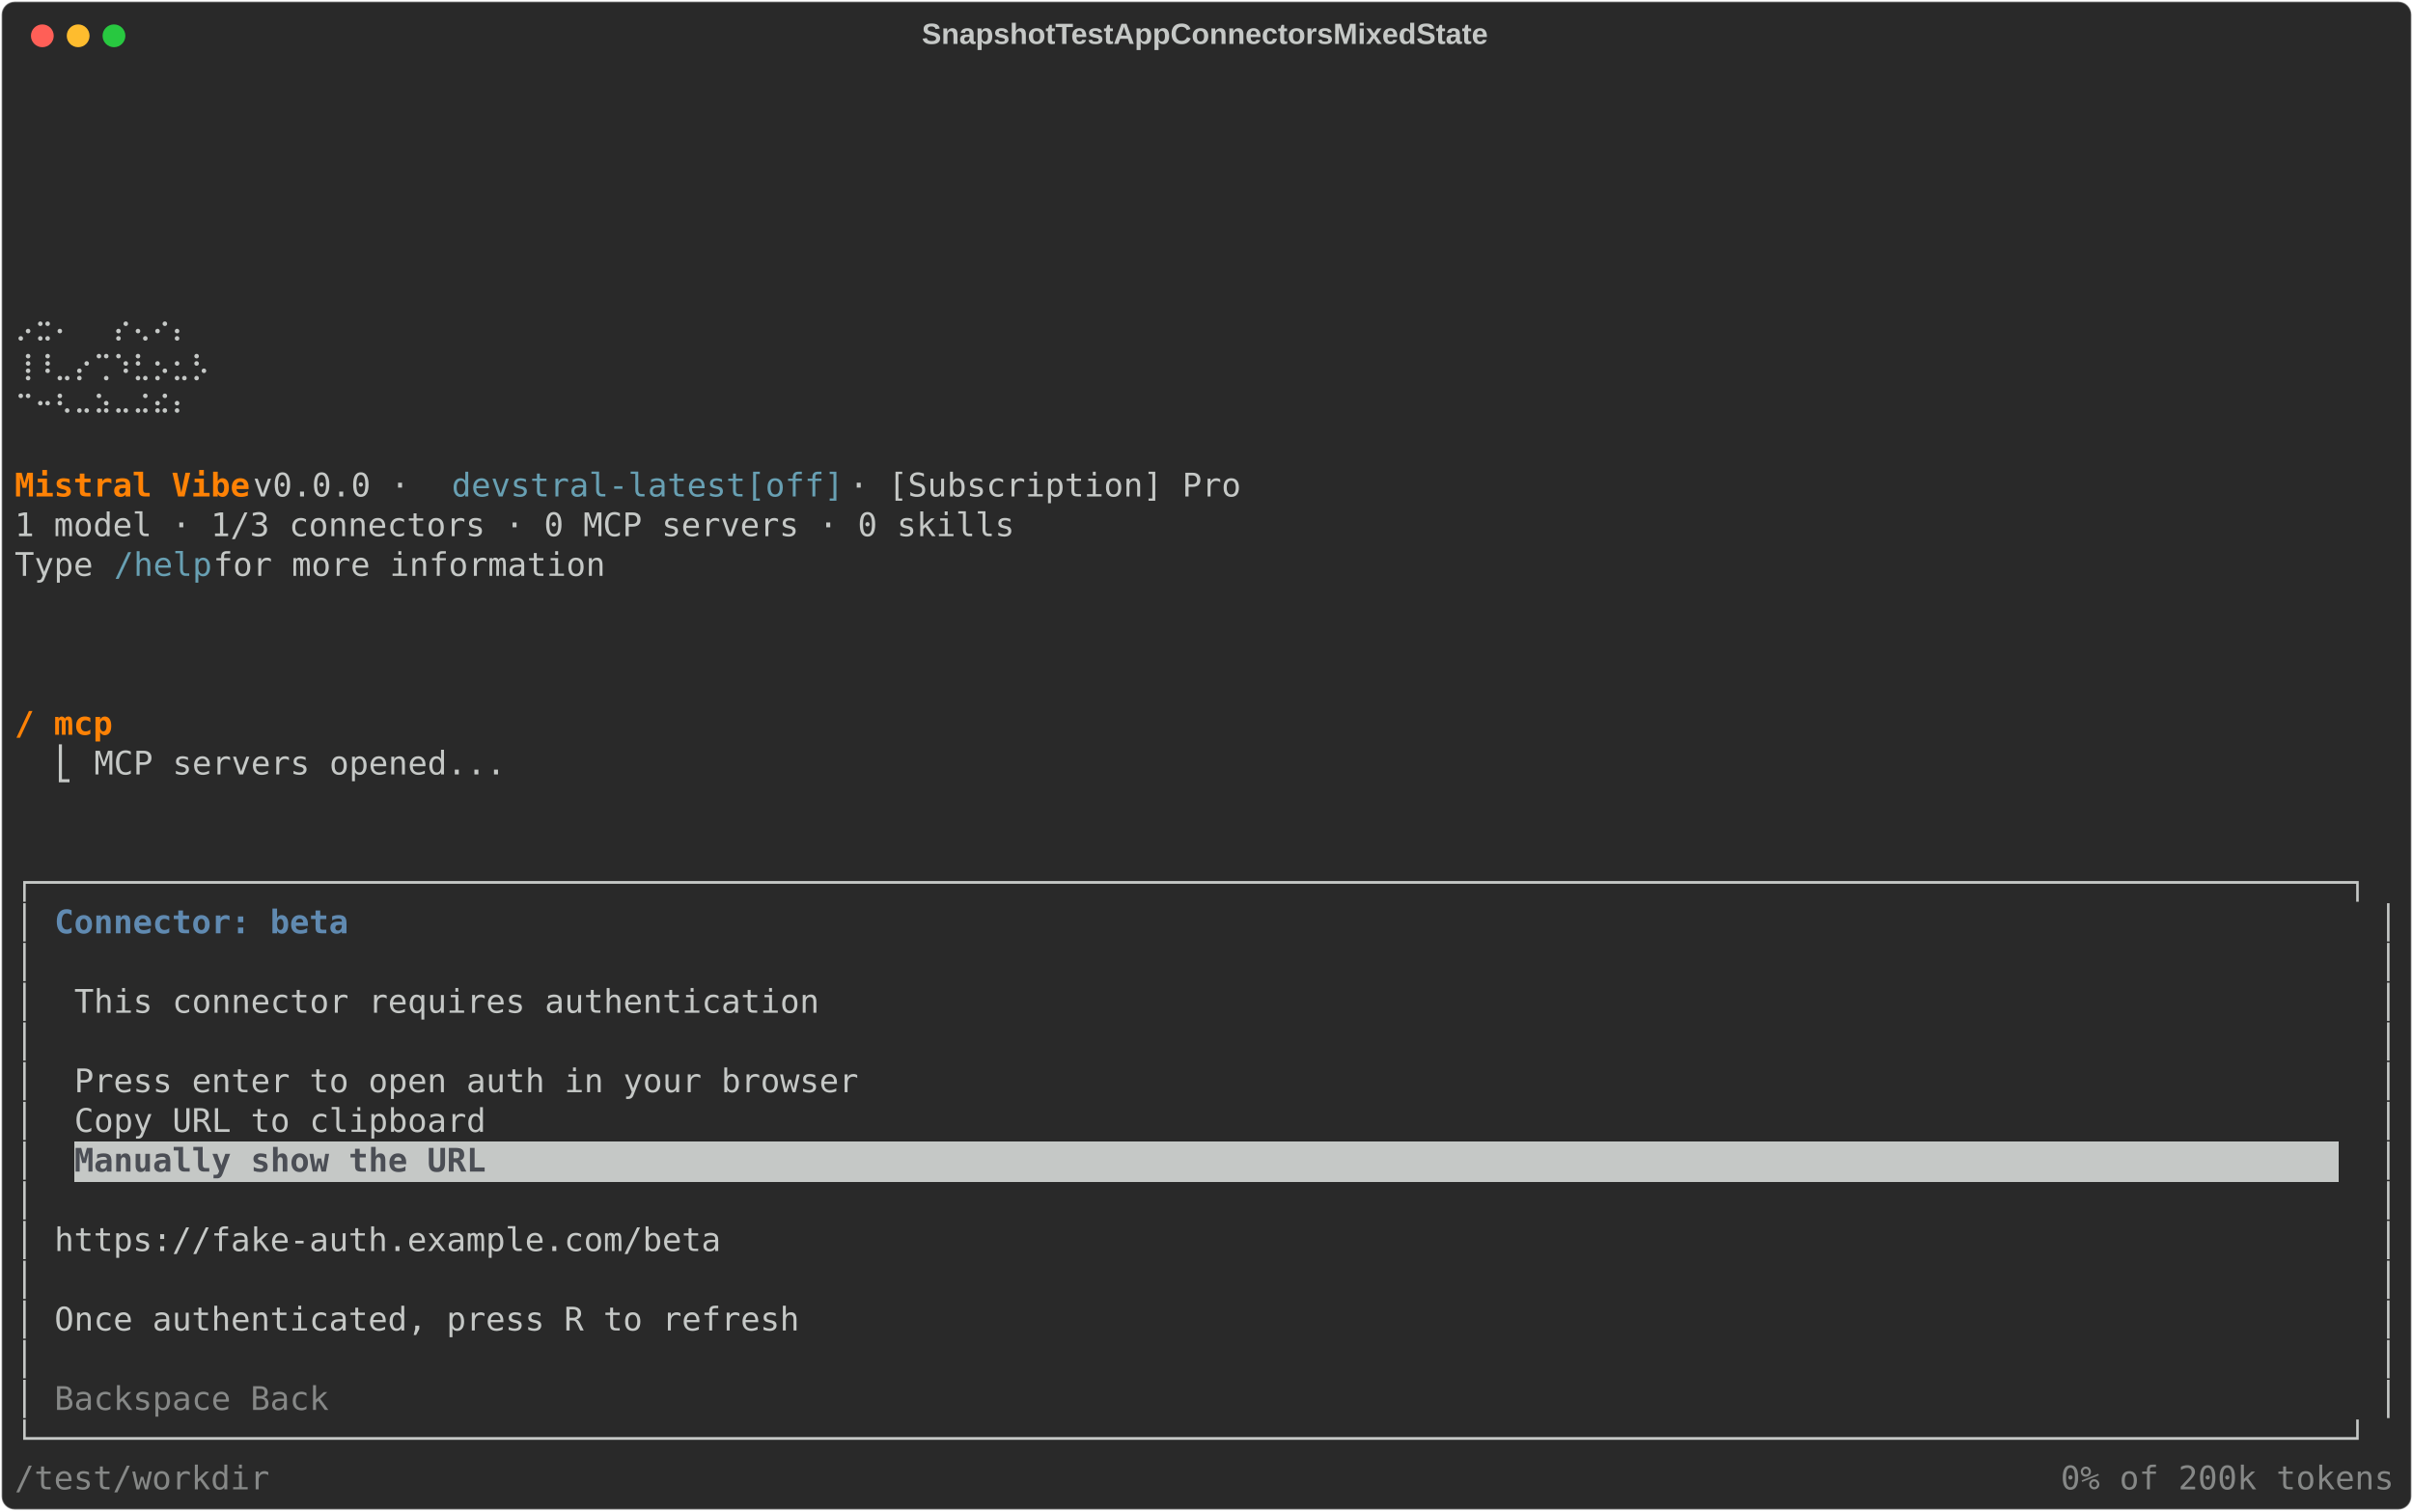
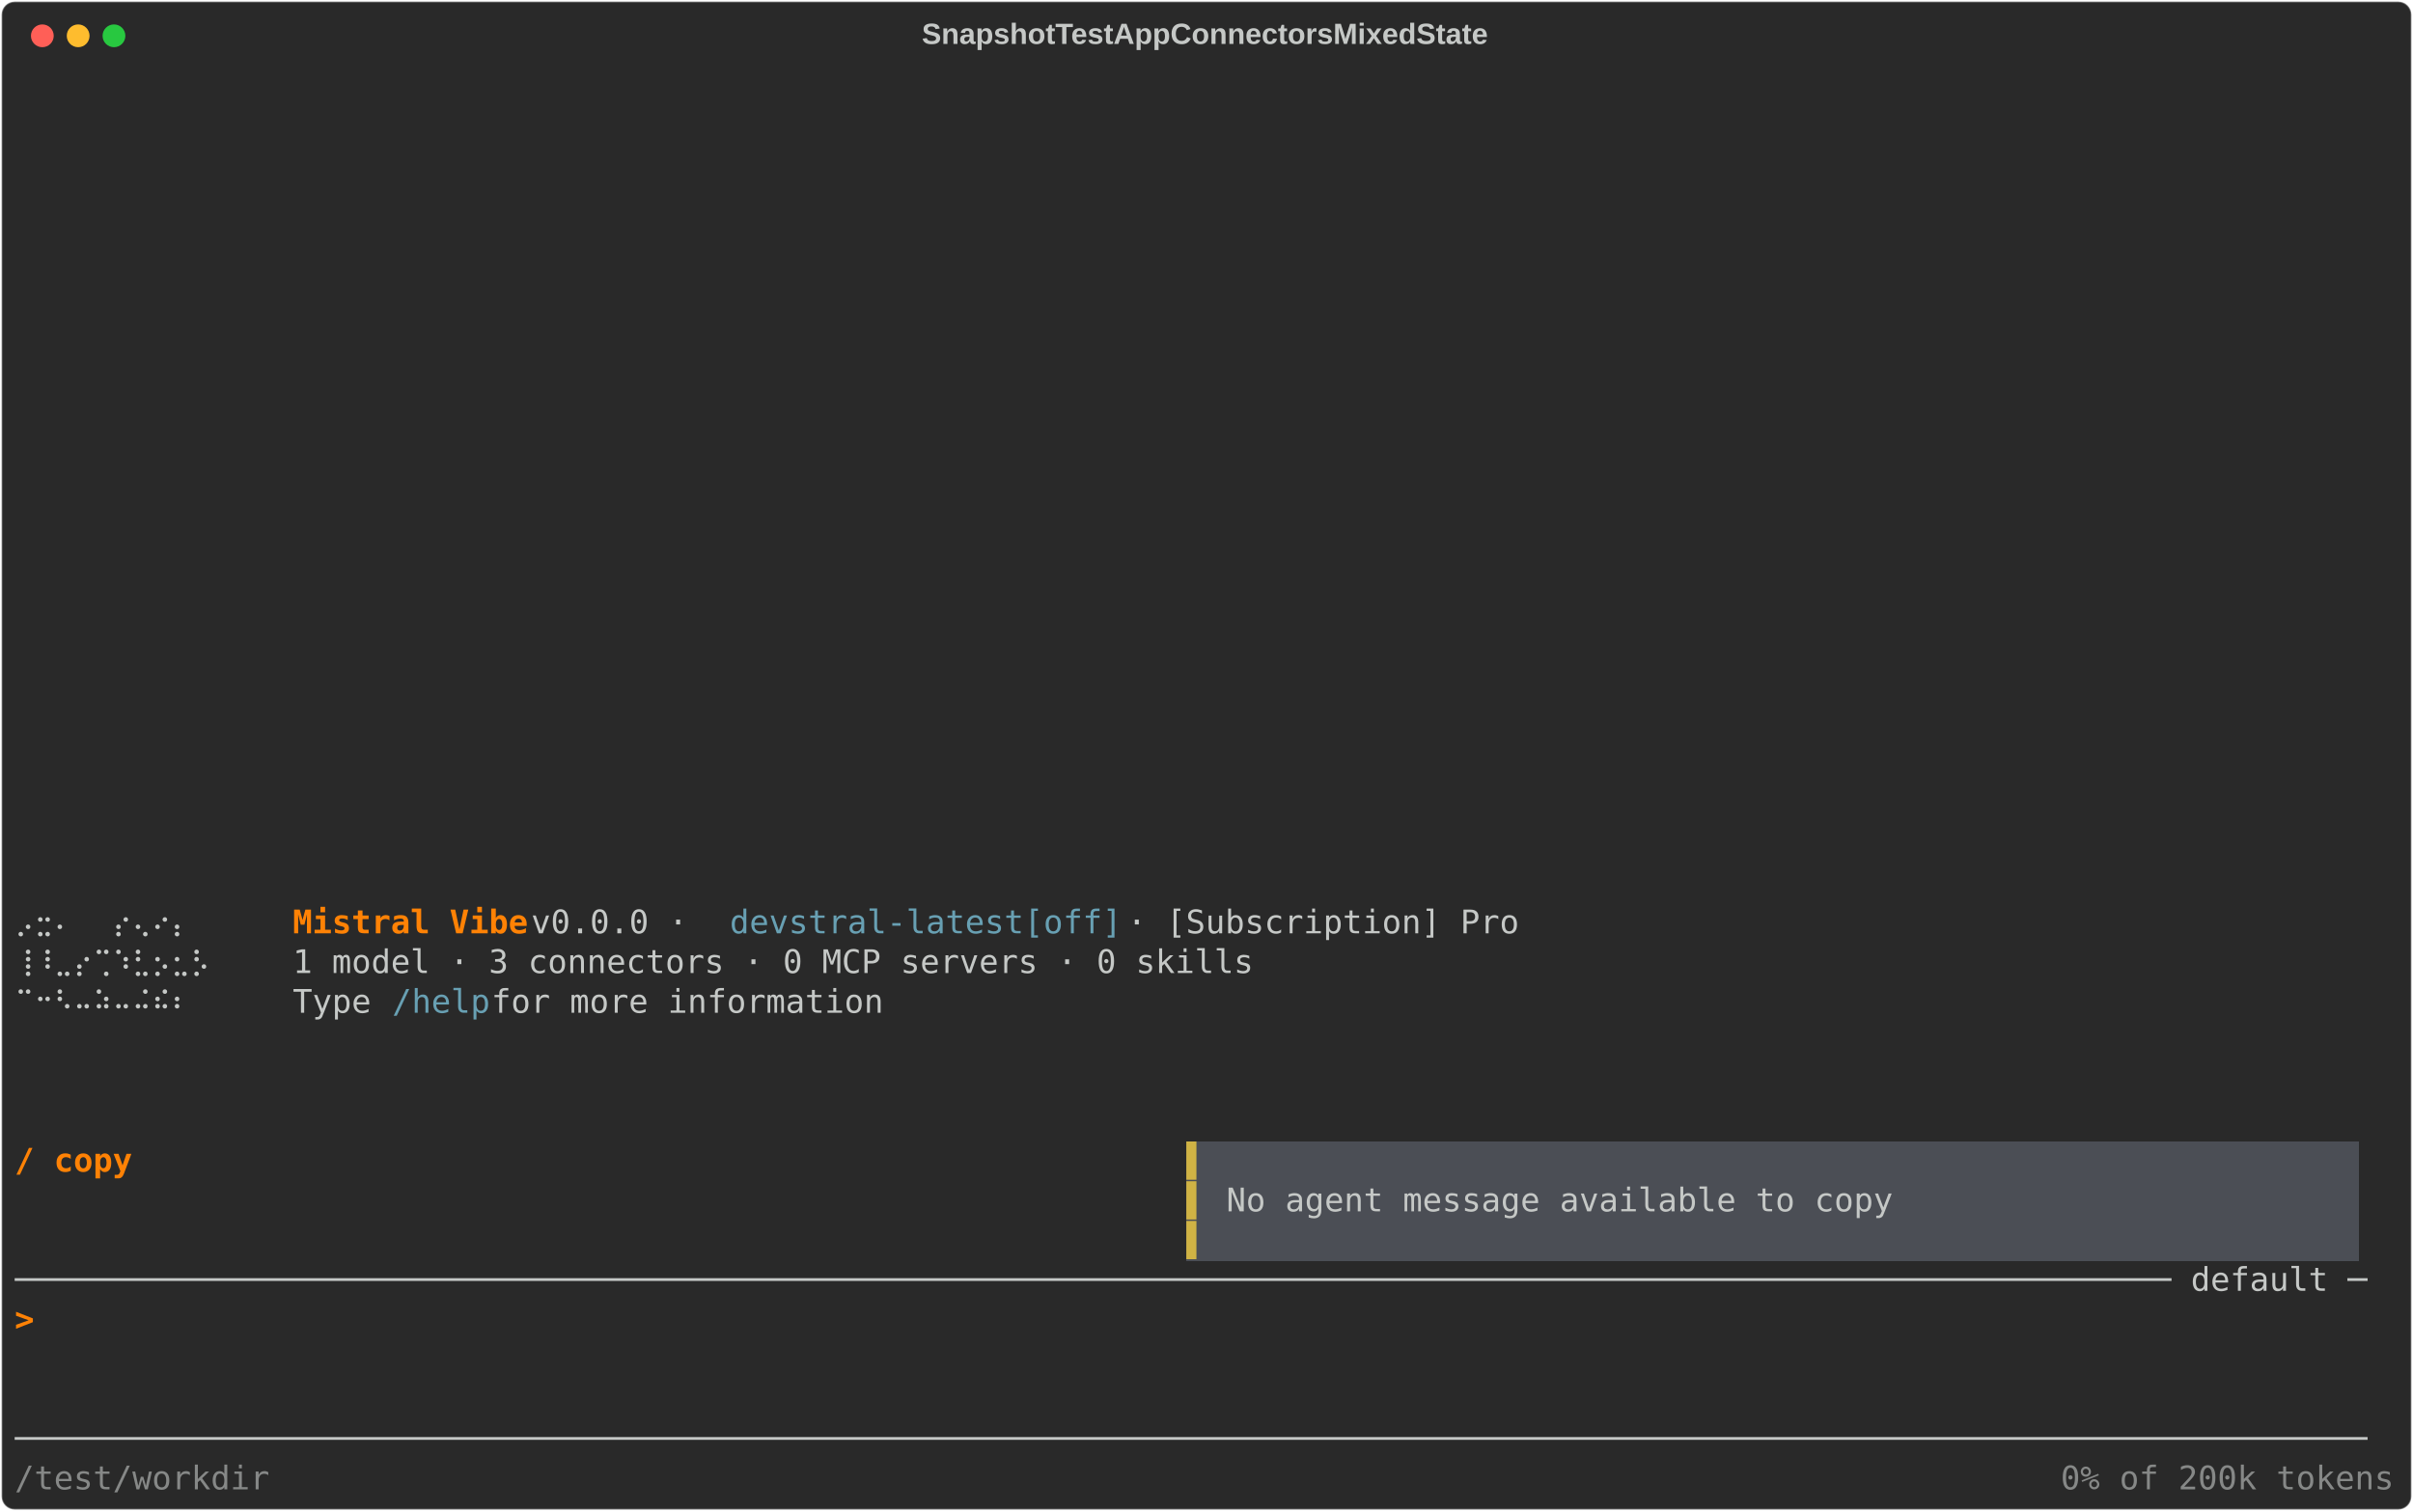
<svg xmlns="http://www.w3.org/2000/svg" class="rich-terminal" viewBox="0 0 1482 928.4">
  <style>

    @font-face {
        font-family: "Fira Code";
        src: local("FiraCode-Regular"),
                url("https://cdnjs.cloudflare.com/ajax/libs/firacode/6.2.0/woff2/FiraCode-Regular.woff2") format("woff2"),
                url("https://cdnjs.cloudflare.com/ajax/libs/firacode/6.2.0/woff/FiraCode-Regular.woff") format("woff");
        font-style: normal;
        font-weight: 400;
    }
    @font-face {
        font-family: "Fira Code";
        src: local("FiraCode-Bold"),
                url("https://cdnjs.cloudflare.com/ajax/libs/firacode/6.2.0/woff2/FiraCode-Bold.woff2") format("woff2"),
                url("https://cdnjs.cloudflare.com/ajax/libs/firacode/6.2.0/woff/FiraCode-Bold.woff") format("woff");
        font-style: bold;
        font-weight: 700;
    }

    .terminal-matrix {
        font-family: Fira Code, monospace;
        font-size: 20px;
        line-height: 24.4px;
        font-variant-east-asian: full-width;
    }

    .terminal-title {
        font-size: 18px;
        font-weight: bold;
        font-family: arial;
    }

    .terminal-r1 { fill: #c5c8c6 }
.terminal-r2 { fill: #ff8205;font-weight: bold }
.terminal-r3 { fill: #68a0b3 }
- .terminal-r4 { fill: #608ab1;font-weight: bold }
- .terminal-r5 { fill: #4b4e55;font-weight: bold }
- .terminal-r6 { fill: #868887 }
+ .terminal-r4 { fill: #d0b344 }
+ .terminal-r5 { fill: #868887 }
    </style>
  <defs>
    <clipPath id="terminal-clip-terminal">
      <rect x="0" y="0" width="1463.0" height="877.4" />
    </clipPath>
    <clipPath id="terminal-line-0">
      <rect x="0" y="1.5" width="1464" height="24.65" />
    </clipPath>
    <clipPath id="terminal-line-1">
      <rect x="0" y="25.9" width="1464" height="24.65" />
    </clipPath>
    <clipPath id="terminal-line-2">
      <rect x="0" y="50.3" width="1464" height="24.65" />
    </clipPath>
    <clipPath id="terminal-line-3">
      <rect x="0" y="74.7" width="1464" height="24.65" />
    </clipPath>
    <clipPath id="terminal-line-4">
      <rect x="0" y="99.1" width="1464" height="24.65" />
    </clipPath>
    <clipPath id="terminal-line-5">
      <rect x="0" y="123.5" width="1464" height="24.65" />
    </clipPath>
    <clipPath id="terminal-line-6">
      <rect x="0" y="147.9" width="1464" height="24.65" />
    </clipPath>
    <clipPath id="terminal-line-7">
      <rect x="0" y="172.3" width="1464" height="24.65" />
    </clipPath>
    <clipPath id="terminal-line-8">
      <rect x="0" y="196.7" width="1464" height="24.65" />
    </clipPath>
    <clipPath id="terminal-line-9">
      <rect x="0" y="221.1" width="1464" height="24.65" />
    </clipPath>
    <clipPath id="terminal-line-10">
      <rect x="0" y="245.5" width="1464" height="24.65" />
    </clipPath>
    <clipPath id="terminal-line-11">
      <rect x="0" y="269.9" width="1464" height="24.65" />
    </clipPath>
    <clipPath id="terminal-line-12">
      <rect x="0" y="294.3" width="1464" height="24.65" />
    </clipPath>
    <clipPath id="terminal-line-13">
      <rect x="0" y="318.7" width="1464" height="24.65" />
    </clipPath>
    <clipPath id="terminal-line-14">
      <rect x="0" y="343.1" width="1464" height="24.65" />
    </clipPath>
    <clipPath id="terminal-line-15">
      <rect x="0" y="367.5" width="1464" height="24.65" />
    </clipPath>
    <clipPath id="terminal-line-16">
      <rect x="0" y="391.9" width="1464" height="24.65" />
    </clipPath>
    <clipPath id="terminal-line-17">
      <rect x="0" y="416.3" width="1464" height="24.65" />
    </clipPath>
    <clipPath id="terminal-line-18">
      <rect x="0" y="440.7" width="1464" height="24.65" />
    </clipPath>
    <clipPath id="terminal-line-19">
      <rect x="0" y="465.1" width="1464" height="24.65" />
    </clipPath>
    <clipPath id="terminal-line-20">
      <rect x="0" y="489.5" width="1464" height="24.65" />
    </clipPath>
    <clipPath id="terminal-line-21">
      <rect x="0" y="513.9" width="1464" height="24.65" />
    </clipPath>
    <clipPath id="terminal-line-22">
      <rect x="0" y="538.3" width="1464" height="24.65" />
    </clipPath>
    <clipPath id="terminal-line-23">
      <rect x="0" y="562.7" width="1464" height="24.65" />
    </clipPath>
    <clipPath id="terminal-line-24">
      <rect x="0" y="587.1" width="1464" height="24.65" />
    </clipPath>
    <clipPath id="terminal-line-25">
      <rect x="0" y="611.5" width="1464" height="24.65" />
    </clipPath>
    <clipPath id="terminal-line-26">
      <rect x="0" y="635.9" width="1464" height="24.65" />
    </clipPath>
    <clipPath id="terminal-line-27">
      <rect x="0" y="660.3" width="1464" height="24.65" />
    </clipPath>
    <clipPath id="terminal-line-28">
      <rect x="0" y="684.7" width="1464" height="24.65" />
    </clipPath>
    <clipPath id="terminal-line-29">
      <rect x="0" y="709.1" width="1464" height="24.65" />
    </clipPath>
    <clipPath id="terminal-line-30">
      <rect x="0" y="733.5" width="1464" height="24.65" />
    </clipPath>
    <clipPath id="terminal-line-31">
      <rect x="0" y="757.9" width="1464" height="24.65" />
    </clipPath>
    <clipPath id="terminal-line-32">
      <rect x="0" y="782.3" width="1464" height="24.65" />
    </clipPath>
    <clipPath id="terminal-line-33">
      <rect x="0" y="806.7" width="1464" height="24.65" />
    </clipPath>
    <clipPath id="terminal-line-34">
      <rect x="0" y="831.1" width="1464" height="24.65" />
    </clipPath>
  </defs>
  <rect fill="#292929" stroke="rgba(255,255,255,0.35)" stroke-width="1" x="1" y="1" width="1480" height="926.4" rx="8" />
  <text class="terminal-title" fill="#c5c8c6" text-anchor="middle" x="740" y="27">SnapshotTestAppConnectorsMixedState</text>
  <g transform="translate(26,22)">
    <circle cx="0" cy="0" r="7" fill="#ff5f57" />
    <circle cx="22" cy="0" r="7" fill="#febc2e" />
    <circle cx="44" cy="0" r="7" fill="#28c840" />
  </g>
  <g transform="translate(9, 41)" clip-path="url(#terminal-clip-terminal)">
-     <rect fill="#c5c8c6" x="36.6" y="660.3" width="280.6" height="24.65" shape-rendering="crispEdges" />
-     <rect fill="#c5c8c6" x="317.2" y="660.3" width="1110.2" height="24.65" shape-rendering="crispEdges" />
+     <rect fill="#4b4e55" x="719.8" y="660.3" width="12.2" height="24.65" shape-rendering="crispEdges" />
+     <rect fill="#4b4e55" x="732" y="660.3" width="707.6" height="24.65" shape-rendering="crispEdges" />
+     <rect fill="#4b4e55" x="719.8" y="684.7" width="12.2" height="24.65" shape-rendering="crispEdges" />
+     <rect fill="#4b4e55" x="732" y="684.7" width="12.2" height="24.65" shape-rendering="crispEdges" />
+     <rect fill="#4b4e55" x="744.2" y="684.7" width="414.8" height="24.65" shape-rendering="crispEdges" />
+     <rect fill="#4b4e55" x="1159" y="684.7" width="280.6" height="24.65" shape-rendering="crispEdges" />
+     <rect fill="#4b4e55" x="719.8" y="709.1" width="12.2" height="24.65" shape-rendering="crispEdges" />
+     <rect fill="#4b4e55" x="732" y="709.1" width="707.6" height="24.65" shape-rendering="crispEdges" />
    <g class="terminal-matrix">
      <text class="terminal-r1" x="1464" y="20" textLength="12.2" clip-path="url(#terminal-line-0)">
</text>
      <text class="terminal-r1" x="1464" y="44.4" textLength="12.2" clip-path="url(#terminal-line-1)">
</text>
      <text class="terminal-r1" x="1464" y="68.8" textLength="12.2" clip-path="url(#terminal-line-2)">
</text>
      <text class="terminal-r1" x="1464" y="93.2" textLength="12.2" clip-path="url(#terminal-line-3)">
</text>
      <text class="terminal-r1" x="1464" y="117.6" textLength="12.2" clip-path="url(#terminal-line-4)">
</text>
      <text class="terminal-r1" x="1464" y="142" textLength="12.2" clip-path="url(#terminal-line-5)">
</text>
-       <text class="terminal-r1" x="0" y="166.4" textLength="134.2" clip-path="url(#terminal-line-6)">  ⡠⣒⠄  ⡔⢄⠔⡄</text>
      <text class="terminal-r1" x="1464" y="166.4" textLength="12.2" clip-path="url(#terminal-line-6)">
</text>
-       <text class="terminal-r1" x="0" y="190.8" textLength="134.2" clip-path="url(#terminal-line-7)"> ⢸⠸⣀⡔⢉⠱⣃⡢⣂⡣</text>
      <text class="terminal-r1" x="1464" y="190.8" textLength="12.2" clip-path="url(#terminal-line-7)">
</text>
-       <text class="terminal-r1" x="0" y="215.2" textLength="134.2" clip-path="url(#terminal-line-8)">  ⠉⠒⠣⠤⠵⠤⠬⠮⠆</text>
      <text class="terminal-r1" x="1464" y="215.2" textLength="12.2" clip-path="url(#terminal-line-8)">
</text>
      <text class="terminal-r1" x="1464" y="239.6" textLength="12.2" clip-path="url(#terminal-line-9)">
</text>
-       <text class="terminal-r2" x="0" y="264" textLength="146.4" clip-path="url(#terminal-line-10)">Mistral Vibe</text>
-       <text class="terminal-r1" x="146.4" y="264" textLength="122" clip-path="url(#terminal-line-10)"> v0.0.0 · </text>
-       <text class="terminal-r3" x="268.4" y="264" textLength="244" clip-path="url(#terminal-line-10)">devstral-latest[off]</text>
-       <text class="terminal-r1" x="512.4" y="264" textLength="256.2" clip-path="url(#terminal-line-10)"> · [Subscription] Pro</text>
      <text class="terminal-r1" x="1464" y="264" textLength="12.2" clip-path="url(#terminal-line-10)">
</text>
-       <text class="terminal-r1" x="0" y="288.4" textLength="622.2" clip-path="url(#terminal-line-11)">1 model · 1/3 connectors · 0 MCP servers · 0 skills</text>
      <text class="terminal-r1" x="1464" y="288.4" textLength="12.2" clip-path="url(#terminal-line-11)">
</text>
-       <text class="terminal-r1" x="0" y="312.8" textLength="61" clip-path="url(#terminal-line-12)">Type </text>
-       <text class="terminal-r3" x="61" y="312.8" textLength="61" clip-path="url(#terminal-line-12)">/help</text>
-       <text class="terminal-r1" x="122" y="312.8" textLength="256.2" clip-path="url(#terminal-line-12)"> for more information</text>
      <text class="terminal-r1" x="1464" y="312.8" textLength="12.2" clip-path="url(#terminal-line-12)">
</text>
      <text class="terminal-r1" x="1464" y="337.2" textLength="12.2" clip-path="url(#terminal-line-13)">
</text>
      <text class="terminal-r1" x="1464" y="361.6" textLength="12.2" clip-path="url(#terminal-line-14)">
</text>
      <text class="terminal-r1" x="1464" y="386" textLength="12.2" clip-path="url(#terminal-line-15)">
</text>
-       <text class="terminal-r2" x="0" y="410.4" textLength="61" clip-path="url(#terminal-line-16)">/ mcp</text>
      <text class="terminal-r1" x="1464" y="410.4" textLength="12.2" clip-path="url(#terminal-line-16)">
</text>
-       <text class="terminal-r1" x="24.4" y="434.8" textLength="12.2" clip-path="url(#terminal-line-17)">⎣</text>
-       <text class="terminal-r1" x="48.8" y="434.8" textLength="256.2" clip-path="url(#terminal-line-17)">MCP servers opened...</text>
      <text class="terminal-r1" x="1464" y="434.8" textLength="12.2" clip-path="url(#terminal-line-17)">
</text>
      <text class="terminal-r1" x="1464" y="459.2" textLength="12.2" clip-path="url(#terminal-line-18)">
</text>
      <text class="terminal-r1" x="1464" y="483.6" textLength="12.2" clip-path="url(#terminal-line-19)">
</text>
-       <text class="terminal-r1" x="0" y="508" textLength="1464" clip-path="url(#terminal-line-20)">┌──────────────────────────────────────────────────────────────────────────────────────────────────────────────────────┐</text>
      <text class="terminal-r1" x="1464" y="508" textLength="12.2" clip-path="url(#terminal-line-20)">
</text>
-       <text class="terminal-r1" x="0" y="532.4" textLength="12.2" clip-path="url(#terminal-line-21)">│</text>
-       <text class="terminal-r4" x="24.4" y="532.4" textLength="183" clip-path="url(#terminal-line-21)">Connector: beta</text>
-       <text class="terminal-r1" x="1451.8" y="532.4" textLength="12.2" clip-path="url(#terminal-line-21)">│</text>
+       <text class="terminal-r1" x="0" y="532.4" textLength="134.2" clip-path="url(#terminal-line-21)">  ⡠⣒⠄  ⡔⢄⠔⡄</text>
+       <text class="terminal-r2" x="170.8" y="532.4" textLength="146.4" clip-path="url(#terminal-line-21)">Mistral Vibe</text>
+       <text class="terminal-r1" x="317.2" y="532.4" textLength="122" clip-path="url(#terminal-line-21)"> v0.0.0 · </text>
+       <text class="terminal-r3" x="439.2" y="532.4" textLength="244" clip-path="url(#terminal-line-21)">devstral-latest[off]</text>
+       <text class="terminal-r1" x="683.2" y="532.4" textLength="256.2" clip-path="url(#terminal-line-21)"> · [Subscription] Pro</text>
      <text class="terminal-r1" x="1464" y="532.4" textLength="12.2" clip-path="url(#terminal-line-21)">
</text>
-       <text class="terminal-r1" x="0" y="556.8" textLength="12.2" clip-path="url(#terminal-line-22)">│</text>
-       <text class="terminal-r1" x="1451.8" y="556.8" textLength="12.2" clip-path="url(#terminal-line-22)">│</text>
+       <text class="terminal-r1" x="0" y="556.8" textLength="134.2" clip-path="url(#terminal-line-22)"> ⢸⠸⣀⡔⢉⠱⣃⡢⣂⡣</text>
+       <text class="terminal-r1" x="170.8" y="556.8" textLength="597.8" clip-path="url(#terminal-line-22)">1 model · 3 connectors · 0 MCP servers · 0 skills</text>
      <text class="terminal-r1" x="1464" y="556.8" textLength="12.2" clip-path="url(#terminal-line-22)">
</text>
-       <text class="terminal-r1" x="0" y="581.2" textLength="12.2" clip-path="url(#terminal-line-23)">│</text>
-       <text class="terminal-r1" x="36.6" y="581.2" textLength="463.6" clip-path="url(#terminal-line-23)">This connector requires authentication</text>
-       <text class="terminal-r1" x="1451.8" y="581.2" textLength="12.2" clip-path="url(#terminal-line-23)">│</text>
+       <text class="terminal-r1" x="0" y="581.2" textLength="134.2" clip-path="url(#terminal-line-23)">  ⠉⠒⠣⠤⠵⠤⠬⠮⠆</text>
+       <text class="terminal-r1" x="170.8" y="581.2" textLength="61" clip-path="url(#terminal-line-23)">Type </text>
+       <text class="terminal-r3" x="231.8" y="581.2" textLength="61" clip-path="url(#terminal-line-23)">/help</text>
+       <text class="terminal-r1" x="292.8" y="581.2" textLength="256.2" clip-path="url(#terminal-line-23)"> for more information</text>
      <text class="terminal-r1" x="1464" y="581.2" textLength="12.2" clip-path="url(#terminal-line-23)">
</text>
-       <text class="terminal-r1" x="0" y="605.6" textLength="12.2" clip-path="url(#terminal-line-24)">│</text>
-       <text class="terminal-r1" x="1451.8" y="605.6" textLength="12.2" clip-path="url(#terminal-line-24)">│</text>
      <text class="terminal-r1" x="1464" y="605.6" textLength="12.2" clip-path="url(#terminal-line-24)">
</text>
-       <text class="terminal-r1" x="0" y="630" textLength="12.2" clip-path="url(#terminal-line-25)">│</text>
-       <text class="terminal-r1" x="36.6" y="630" textLength="512.4" clip-path="url(#terminal-line-25)">  Press enter to open auth in your browser</text>
-       <text class="terminal-r1" x="1451.8" y="630" textLength="12.2" clip-path="url(#terminal-line-25)">│</text>
      <text class="terminal-r1" x="1464" y="630" textLength="12.2" clip-path="url(#terminal-line-25)">
</text>
-       <text class="terminal-r1" x="0" y="654.4" textLength="12.2" clip-path="url(#terminal-line-26)">│</text>
-       <text class="terminal-r1" x="36.6" y="654.4" textLength="280.6" clip-path="url(#terminal-line-26)">  Copy URL to clipboard</text>
-       <text class="terminal-r1" x="1451.8" y="654.4" textLength="12.2" clip-path="url(#terminal-line-26)">│</text>
      <text class="terminal-r1" x="1464" y="654.4" textLength="12.2" clip-path="url(#terminal-line-26)">
</text>
-       <text class="terminal-r1" x="0" y="678.8" textLength="12.2" clip-path="url(#terminal-line-27)">│</text>
-       <text class="terminal-r5" x="36.6" y="678.8" textLength="280.6" clip-path="url(#terminal-line-27)">  Manually show the URL</text>
-       <text class="terminal-r1" x="1451.8" y="678.8" textLength="12.2" clip-path="url(#terminal-line-27)">│</text>
+       <text class="terminal-r2" x="0" y="678.8" textLength="73.2" clip-path="url(#terminal-line-27)">/ copy</text>
+       <text class="terminal-r4" x="719.8" y="678.8" textLength="12.2" clip-path="url(#terminal-line-27)">▌</text>
      <text class="terminal-r1" x="1464" y="678.8" textLength="12.2" clip-path="url(#terminal-line-27)">
</text>
-       <text class="terminal-r1" x="0" y="703.2" textLength="12.2" clip-path="url(#terminal-line-28)">│</text>
-       <text class="terminal-r1" x="1451.8" y="703.2" textLength="12.2" clip-path="url(#terminal-line-28)">│</text>
+       <text class="terminal-r4" x="719.8" y="703.2" textLength="12.2" clip-path="url(#terminal-line-28)">▌</text>
+       <text class="terminal-r1" x="744.2" y="703.2" textLength="414.8" clip-path="url(#terminal-line-28)">No agent message available to copy</text>
      <text class="terminal-r1" x="1464" y="703.2" textLength="12.2" clip-path="url(#terminal-line-28)">
</text>
-       <text class="terminal-r1" x="0" y="727.6" textLength="12.2" clip-path="url(#terminal-line-29)">│</text>
-       <text class="terminal-r1" x="24.4" y="727.6" textLength="414.8" clip-path="url(#terminal-line-29)">https://fake-auth.example.com/beta</text>
-       <text class="terminal-r1" x="1451.8" y="727.6" textLength="12.2" clip-path="url(#terminal-line-29)">│</text>
+       <text class="terminal-r4" x="719.8" y="727.6" textLength="12.2" clip-path="url(#terminal-line-29)">▌</text>
      <text class="terminal-r1" x="1464" y="727.6" textLength="12.2" clip-path="url(#terminal-line-29)">
</text>
-       <text class="terminal-r1" x="0" y="752" textLength="12.2" clip-path="url(#terminal-line-30)">│</text>
-       <text class="terminal-r1" x="1451.8" y="752" textLength="12.2" clip-path="url(#terminal-line-30)">│</text>
+       <text class="terminal-r1" x="0" y="752" textLength="1464" clip-path="url(#terminal-line-30)">────────────────────────────────────────────────────────────────────────────────────────────────────────────── default ─</text>
      <text class="terminal-r1" x="1464" y="752" textLength="12.2" clip-path="url(#terminal-line-30)">
</text>
-       <text class="terminal-r1" x="0" y="776.4" textLength="12.2" clip-path="url(#terminal-line-31)">│</text>
-       <text class="terminal-r1" x="24.4" y="776.4" textLength="463.6" clip-path="url(#terminal-line-31)">Once authenticated, press R to refresh</text>
-       <text class="terminal-r1" x="1451.8" y="776.4" textLength="12.2" clip-path="url(#terminal-line-31)">│</text>
+       <text class="terminal-r2" x="0" y="776.4" textLength="12.2" clip-path="url(#terminal-line-31)">&gt;</text>
      <text class="terminal-r1" x="1464" y="776.4" textLength="12.2" clip-path="url(#terminal-line-31)">
</text>
-       <text class="terminal-r1" x="0" y="800.8" textLength="12.2" clip-path="url(#terminal-line-32)">│</text>
-       <text class="terminal-r1" x="1451.8" y="800.8" textLength="12.2" clip-path="url(#terminal-line-32)">│</text>
      <text class="terminal-r1" x="1464" y="800.8" textLength="12.2" clip-path="url(#terminal-line-32)">
</text>
-       <text class="terminal-r1" x="0" y="825.2" textLength="12.2" clip-path="url(#terminal-line-33)">│</text>
-       <text class="terminal-r6" x="24.4" y="825.2" textLength="170.8" clip-path="url(#terminal-line-33)">Backspace Back</text>
-       <text class="terminal-r1" x="1451.8" y="825.2" textLength="12.2" clip-path="url(#terminal-line-33)">│</text>
      <text class="terminal-r1" x="1464" y="825.2" textLength="12.2" clip-path="url(#terminal-line-33)">
</text>
-       <text class="terminal-r1" x="0" y="849.6" textLength="1464" clip-path="url(#terminal-line-34)">└──────────────────────────────────────────────────────────────────────────────────────────────────────────────────────┘</text>
+       <text class="terminal-r1" x="0" y="849.6" textLength="1464" clip-path="url(#terminal-line-34)">────────────────────────────────────────────────────────────────────────────────────────────────────────────────────────</text>
      <text class="terminal-r1" x="1464" y="849.6" textLength="12.2" clip-path="url(#terminal-line-34)">
</text>
-       <text class="terminal-r6" x="0" y="874" textLength="158.6" clip-path="url(#terminal-line-35)">/test/workdir</text>
-       <text class="terminal-r6" x="1256.6" y="874" textLength="207.4" clip-path="url(#terminal-line-35)">0% of 200k tokens</text>
+       <text class="terminal-r5" x="0" y="874" textLength="158.6" clip-path="url(#terminal-line-35)">/test/workdir</text>
+       <text class="terminal-r5" x="1256.6" y="874" textLength="207.4" clip-path="url(#terminal-line-35)">0% of 200k tokens</text>
    </g>
  </g>
</svg>
